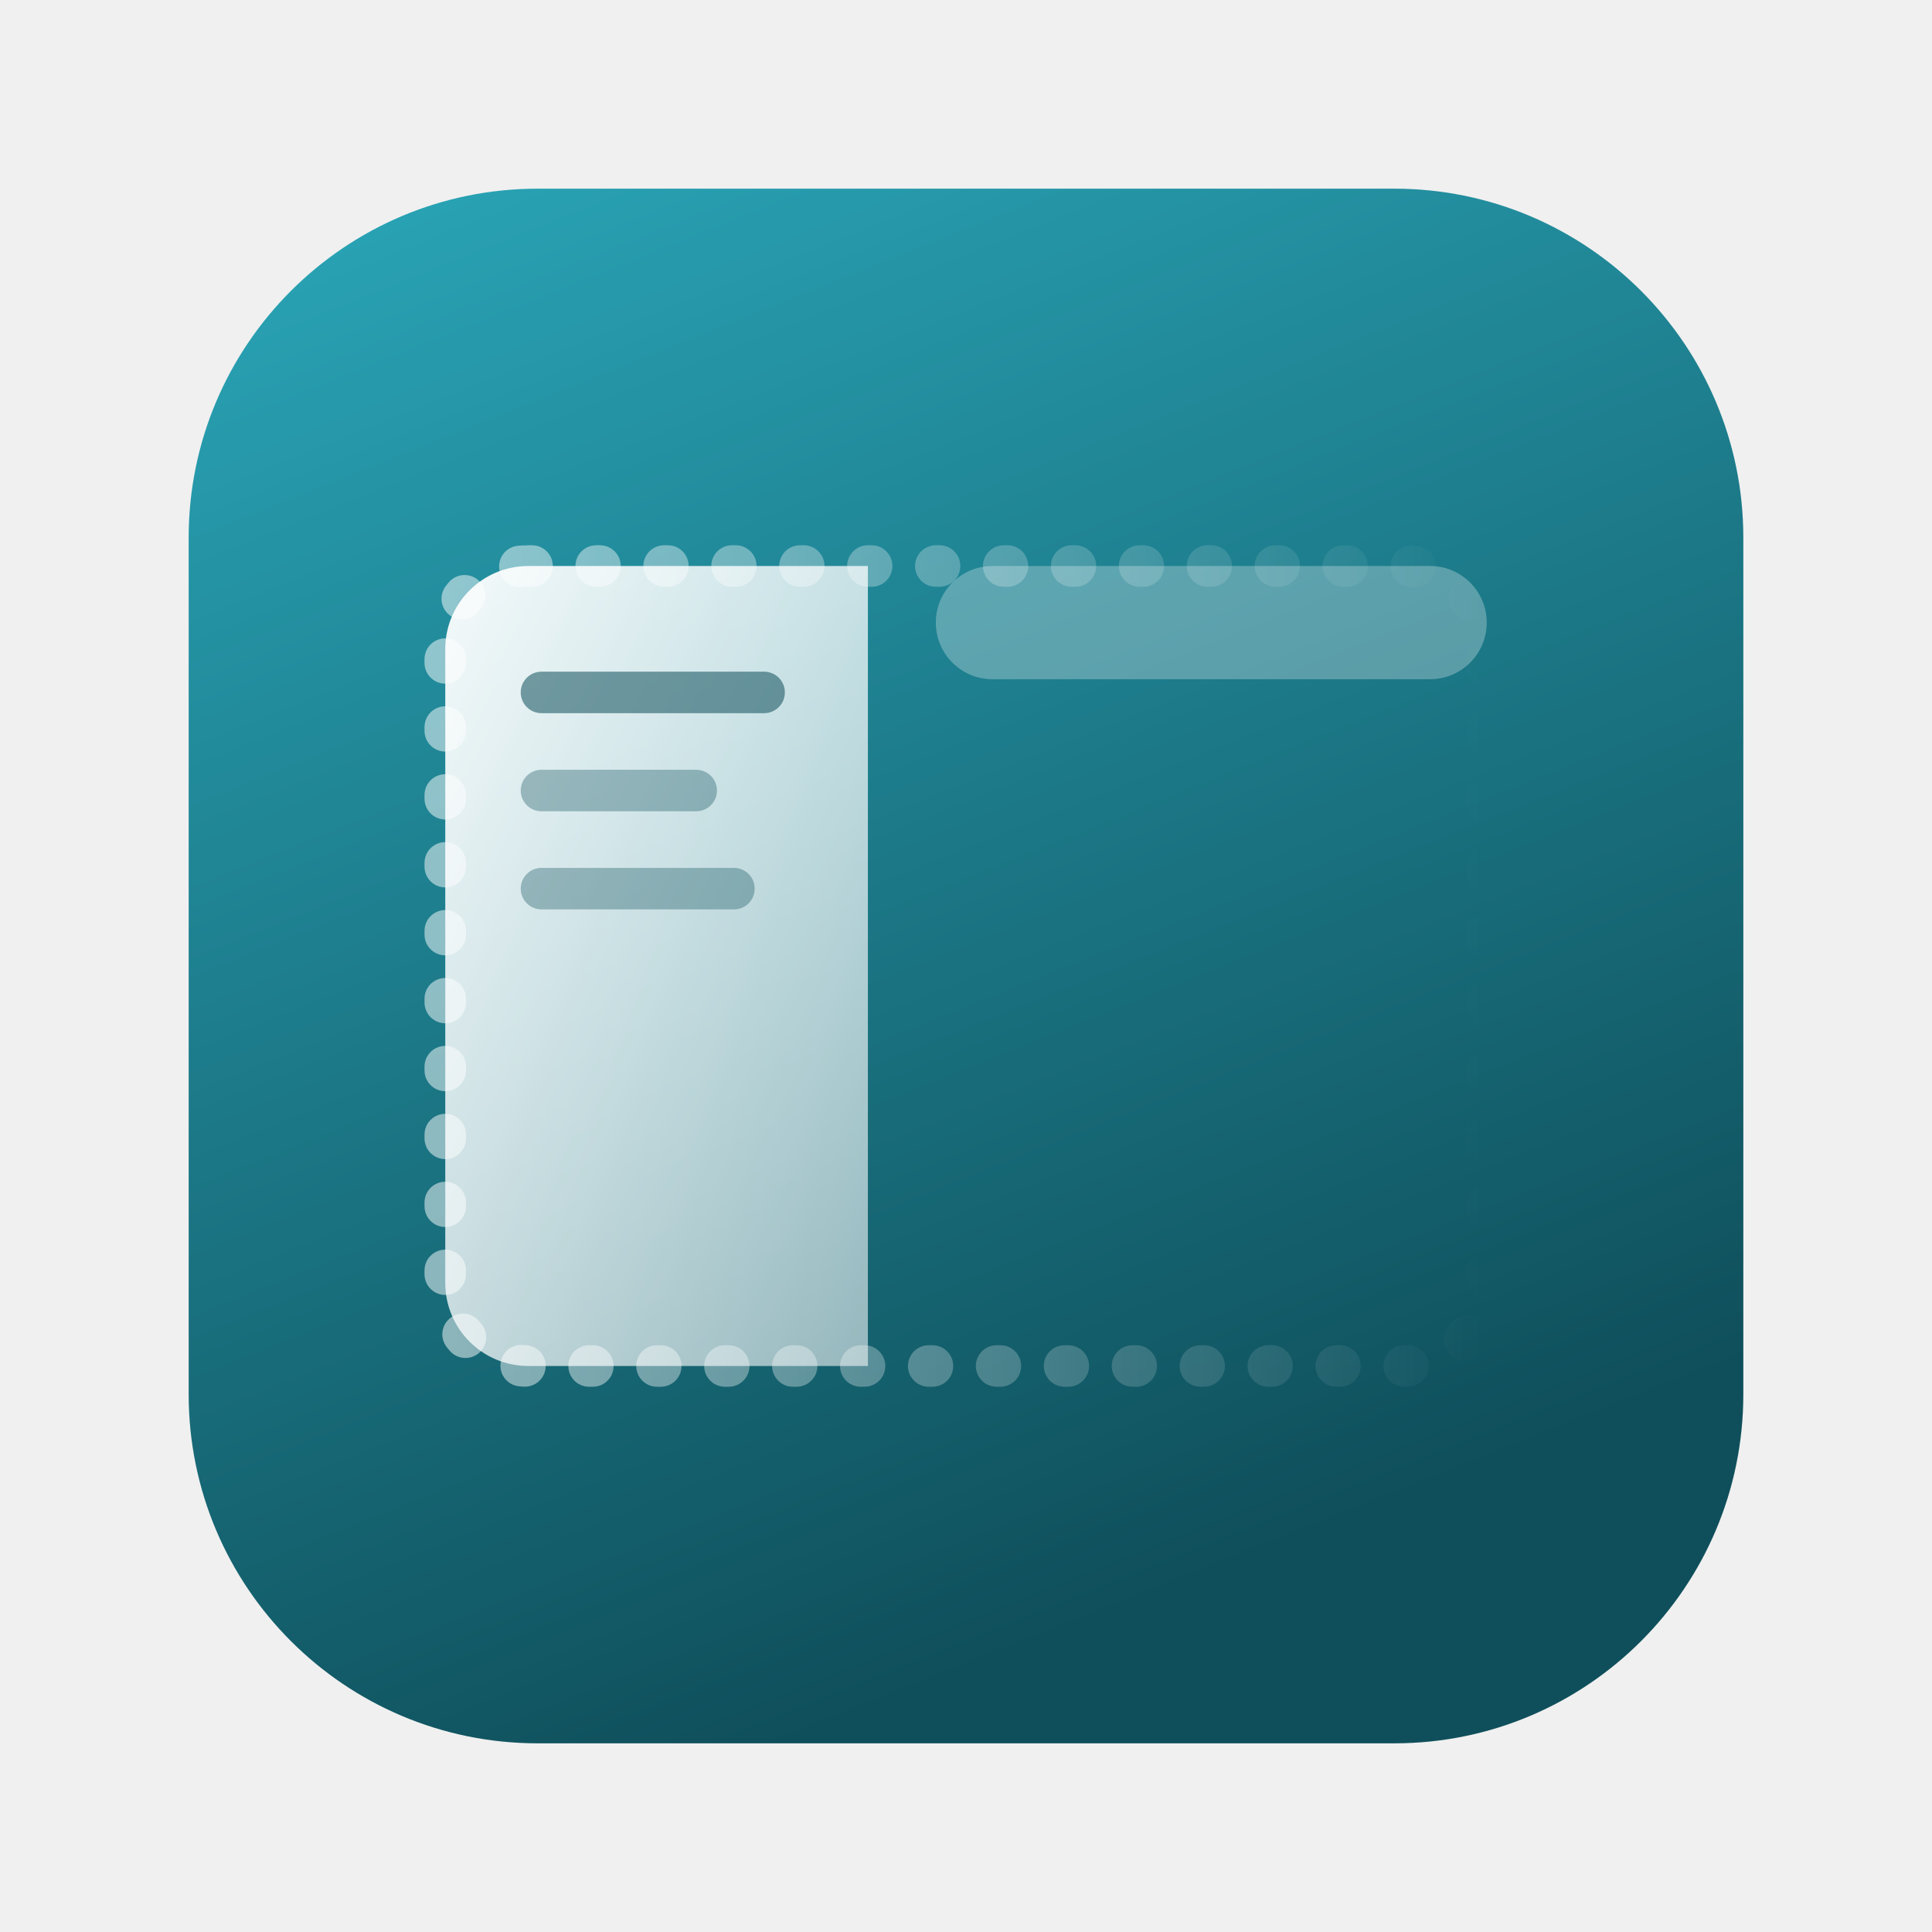
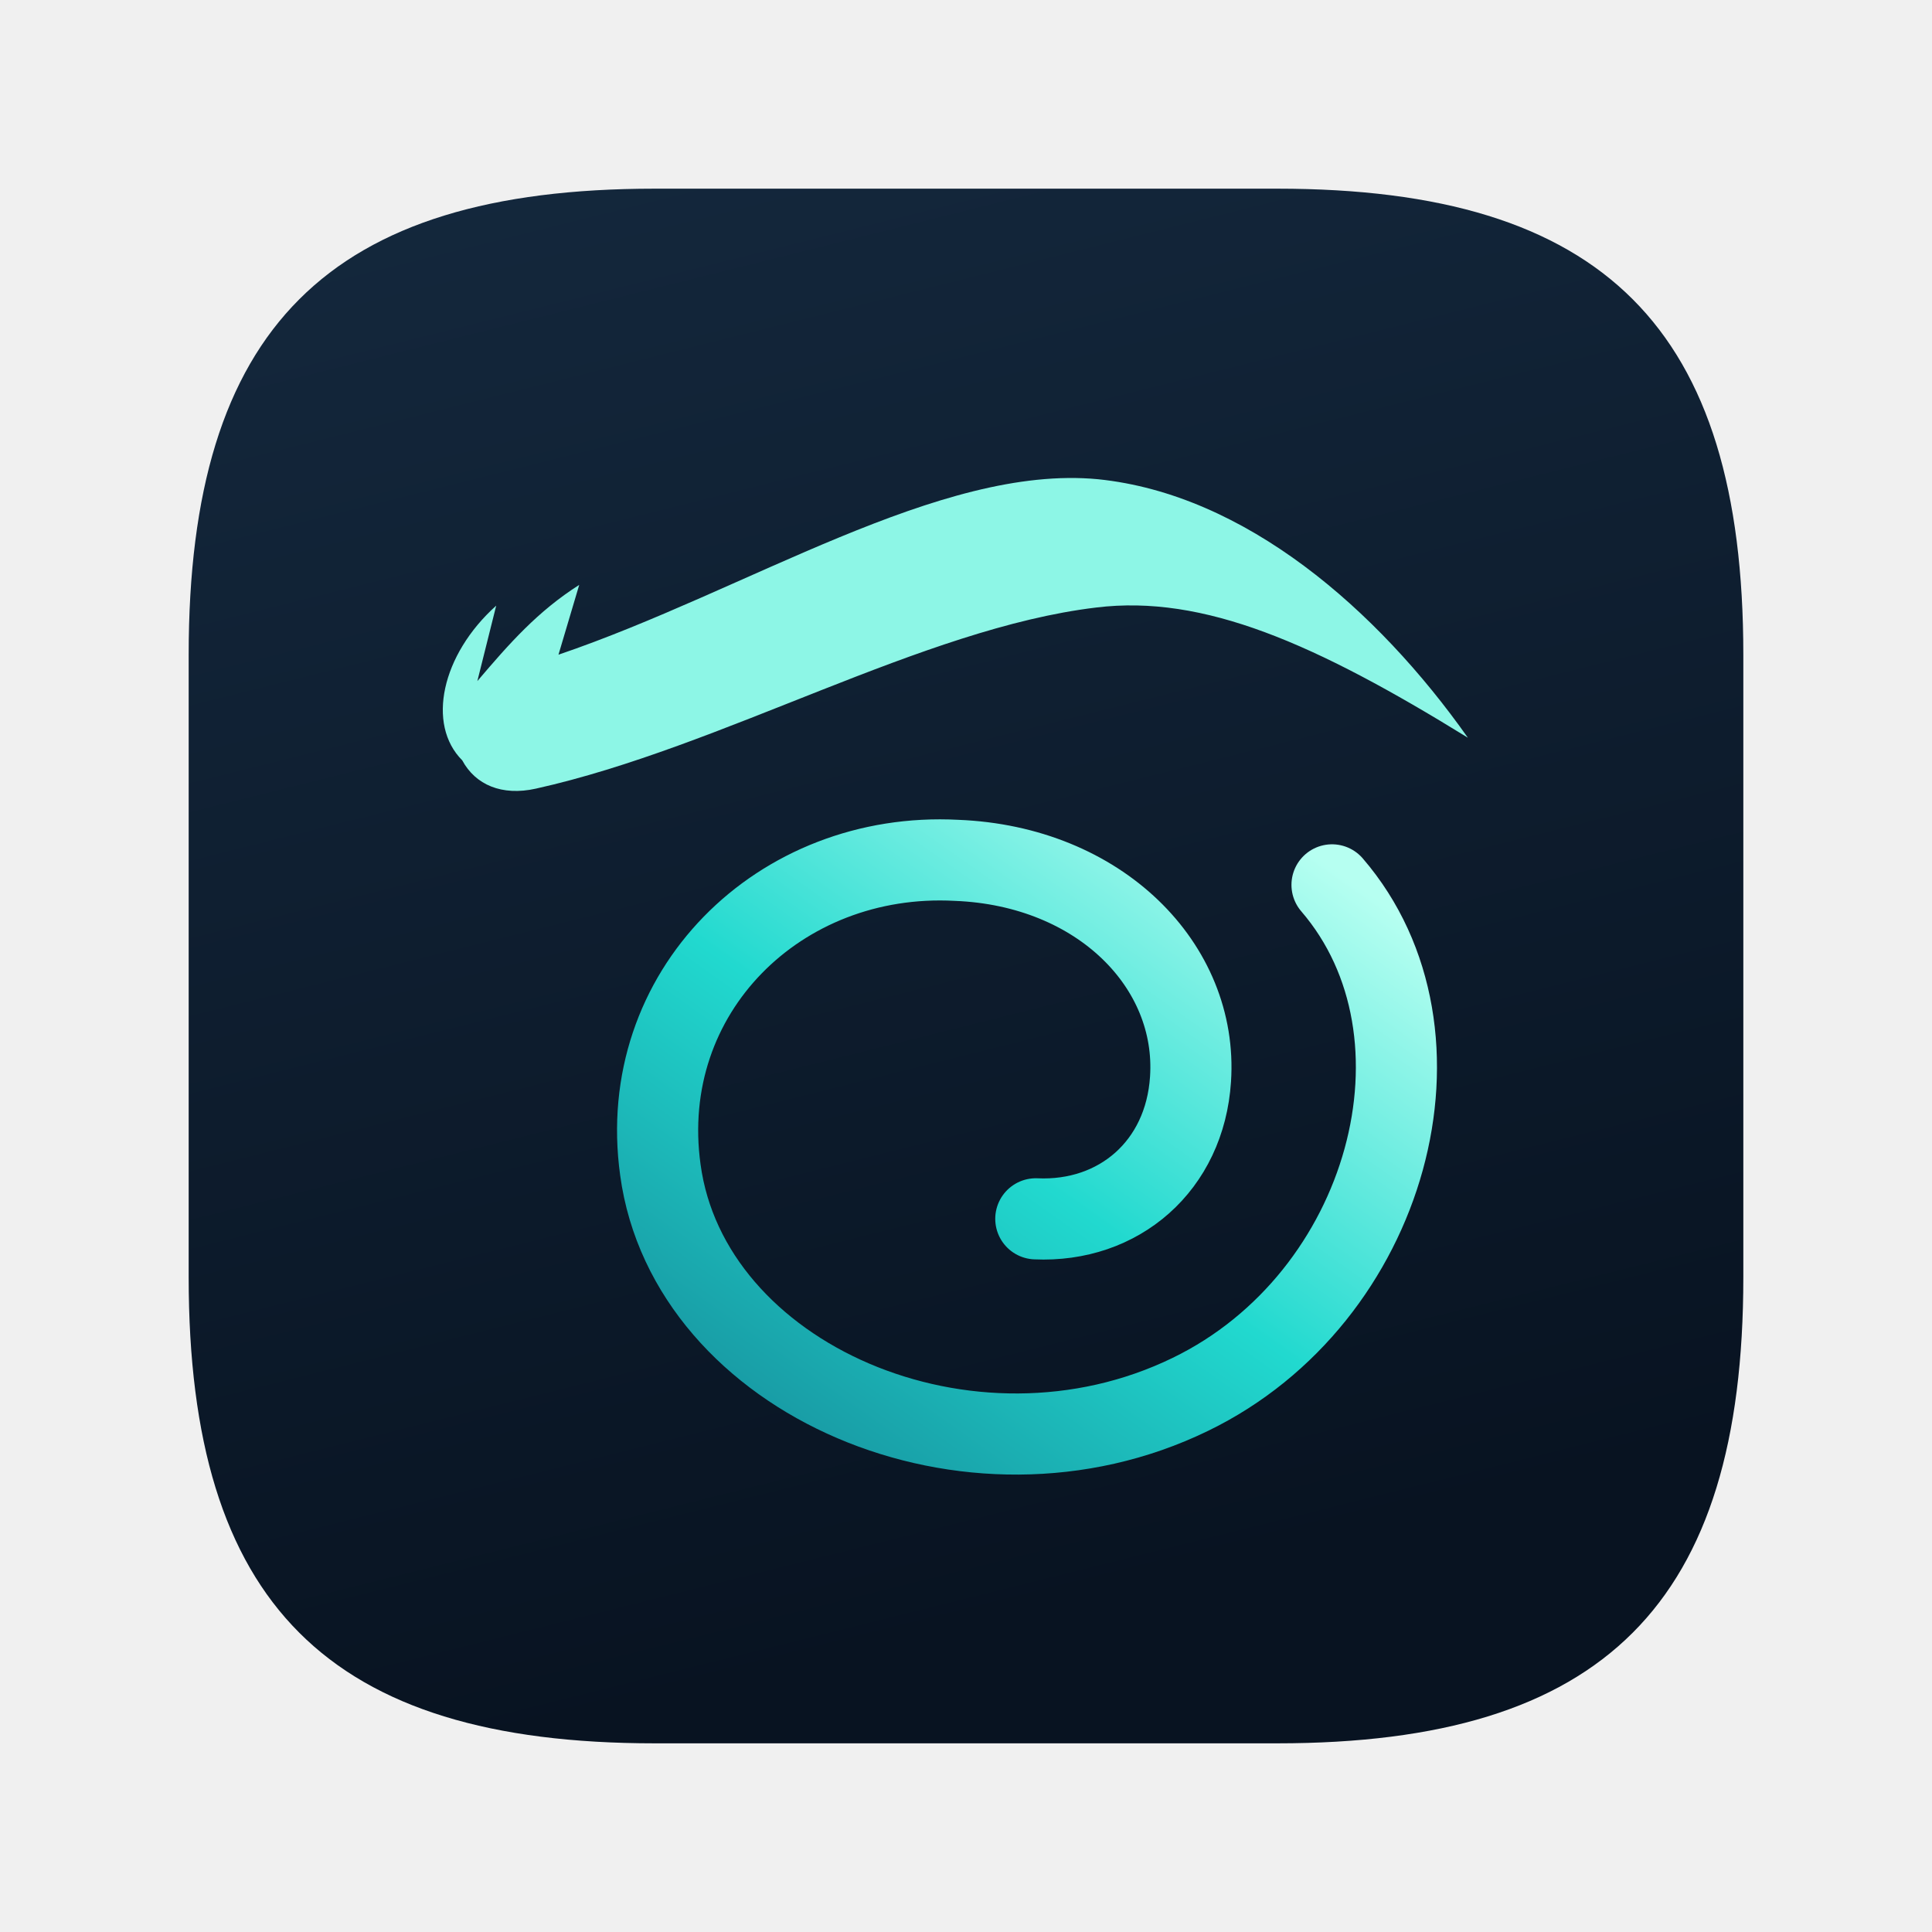
<svg xmlns="http://www.w3.org/2000/svg" width="1024" height="1024" viewBox="0 0 1024 1024">
  <defs>
-     <linearGradient id="bg" x1="0" y1="0" x2="0.4" y2="1">
-       <stop offset="0" stop-color="#2aa6b8" />
-       <stop offset="1" stop-color="#0f4f5b" />
+     <linearGradient id="tile" x2="0.25" y2="1">
+       <stop stop-color="#14283d" />
+       <stop offset="1" stop-color="#081321" />
    </linearGradient>
-     <linearGradient id="pane" x1="0" y1="0" x2="1" y2="1">
-       <stop offset="0" stop-color="#ffffff" stop-opacity="0.95" />
-       <stop offset="1" stop-color="#ffffff" stop-opacity="0.55" />
-     </linearGradient>
-     <linearGradient id="ghost" x1="0" y1="0" x2="1" y2="0">
-       <stop offset="0" stop-color="#ffffff" stop-opacity="0.5" />
-       <stop offset="1" stop-color="#ffffff" stop-opacity="0" />
+     <linearGradient id="ring" x1="0" y1="1" x2="0.9" y2="0">
+       <stop stop-color="#168d9b" />
+       <stop offset="0.5" stop-color="#21d9cf" />
+       <stop offset="1" stop-color="#b6fff1" />
    </linearGradient>
  </defs>
-   <rect x="100" y="100" width="824" height="824" rx="185" fill="url(#bg)" />
-   <rect x="236" y="300" width="552" height="424" rx="44" fill="none" stroke="url(#ghost)" stroke-width="22" stroke-dasharray="2 34" stroke-linecap="round" />
-   <path d="M280 300 h180 v424 h-180 a44 44 0 0 1 -44 -44 v-336 a44 44 0 0 1 44 -44 z" fill="url(#pane)" />
-   <rect x="276" y="356" width="140" height="22" rx="11" fill="#0f4f5b" opacity="0.55" />
-   <rect x="276" y="408" width="104" height="22" rx="11" fill="#0f4f5b" opacity="0.35" />
-   <rect x="276" y="460" width="124" height="22" rx="11" fill="#0f4f5b" opacity="0.35" />
-   <rect x="496" y="300" width="292" height="60" rx="30" fill="#ffffff" opacity="0.28" />
+   <path d="M 347 100 H 677 C 850 100 924 174 924 347 V 677 C 924 850 850 924 677 924 H 347 C 174 924 100 850 100 677 V 347 C 100 174 174 100 347 100 Z" fill="url(#tile)" />
+   <path d="M 706 469 C 774 548 736 688 631 739 C 514 796 365 731 350 620 C 337 526 413 451 507 456 C 583 459 635 512 631 572 C 628 618 593 648 549 646" fill="none" stroke="url(#ring)" stroke-width="43" stroke-linecap="round" />
+   <path d="M 245 403 C 226 384 234 347 263 321 L 253 361 C 270 341 285 324 307 310 L 296 347 C 396 313 498 246 582 254 C 660 262 730 323 778 391 C 697 341 638 315 581 322 C 489 333 383 396 284 418 C 266 422 252 416 245 403 Z" fill="#8df6e6" />
</svg>
